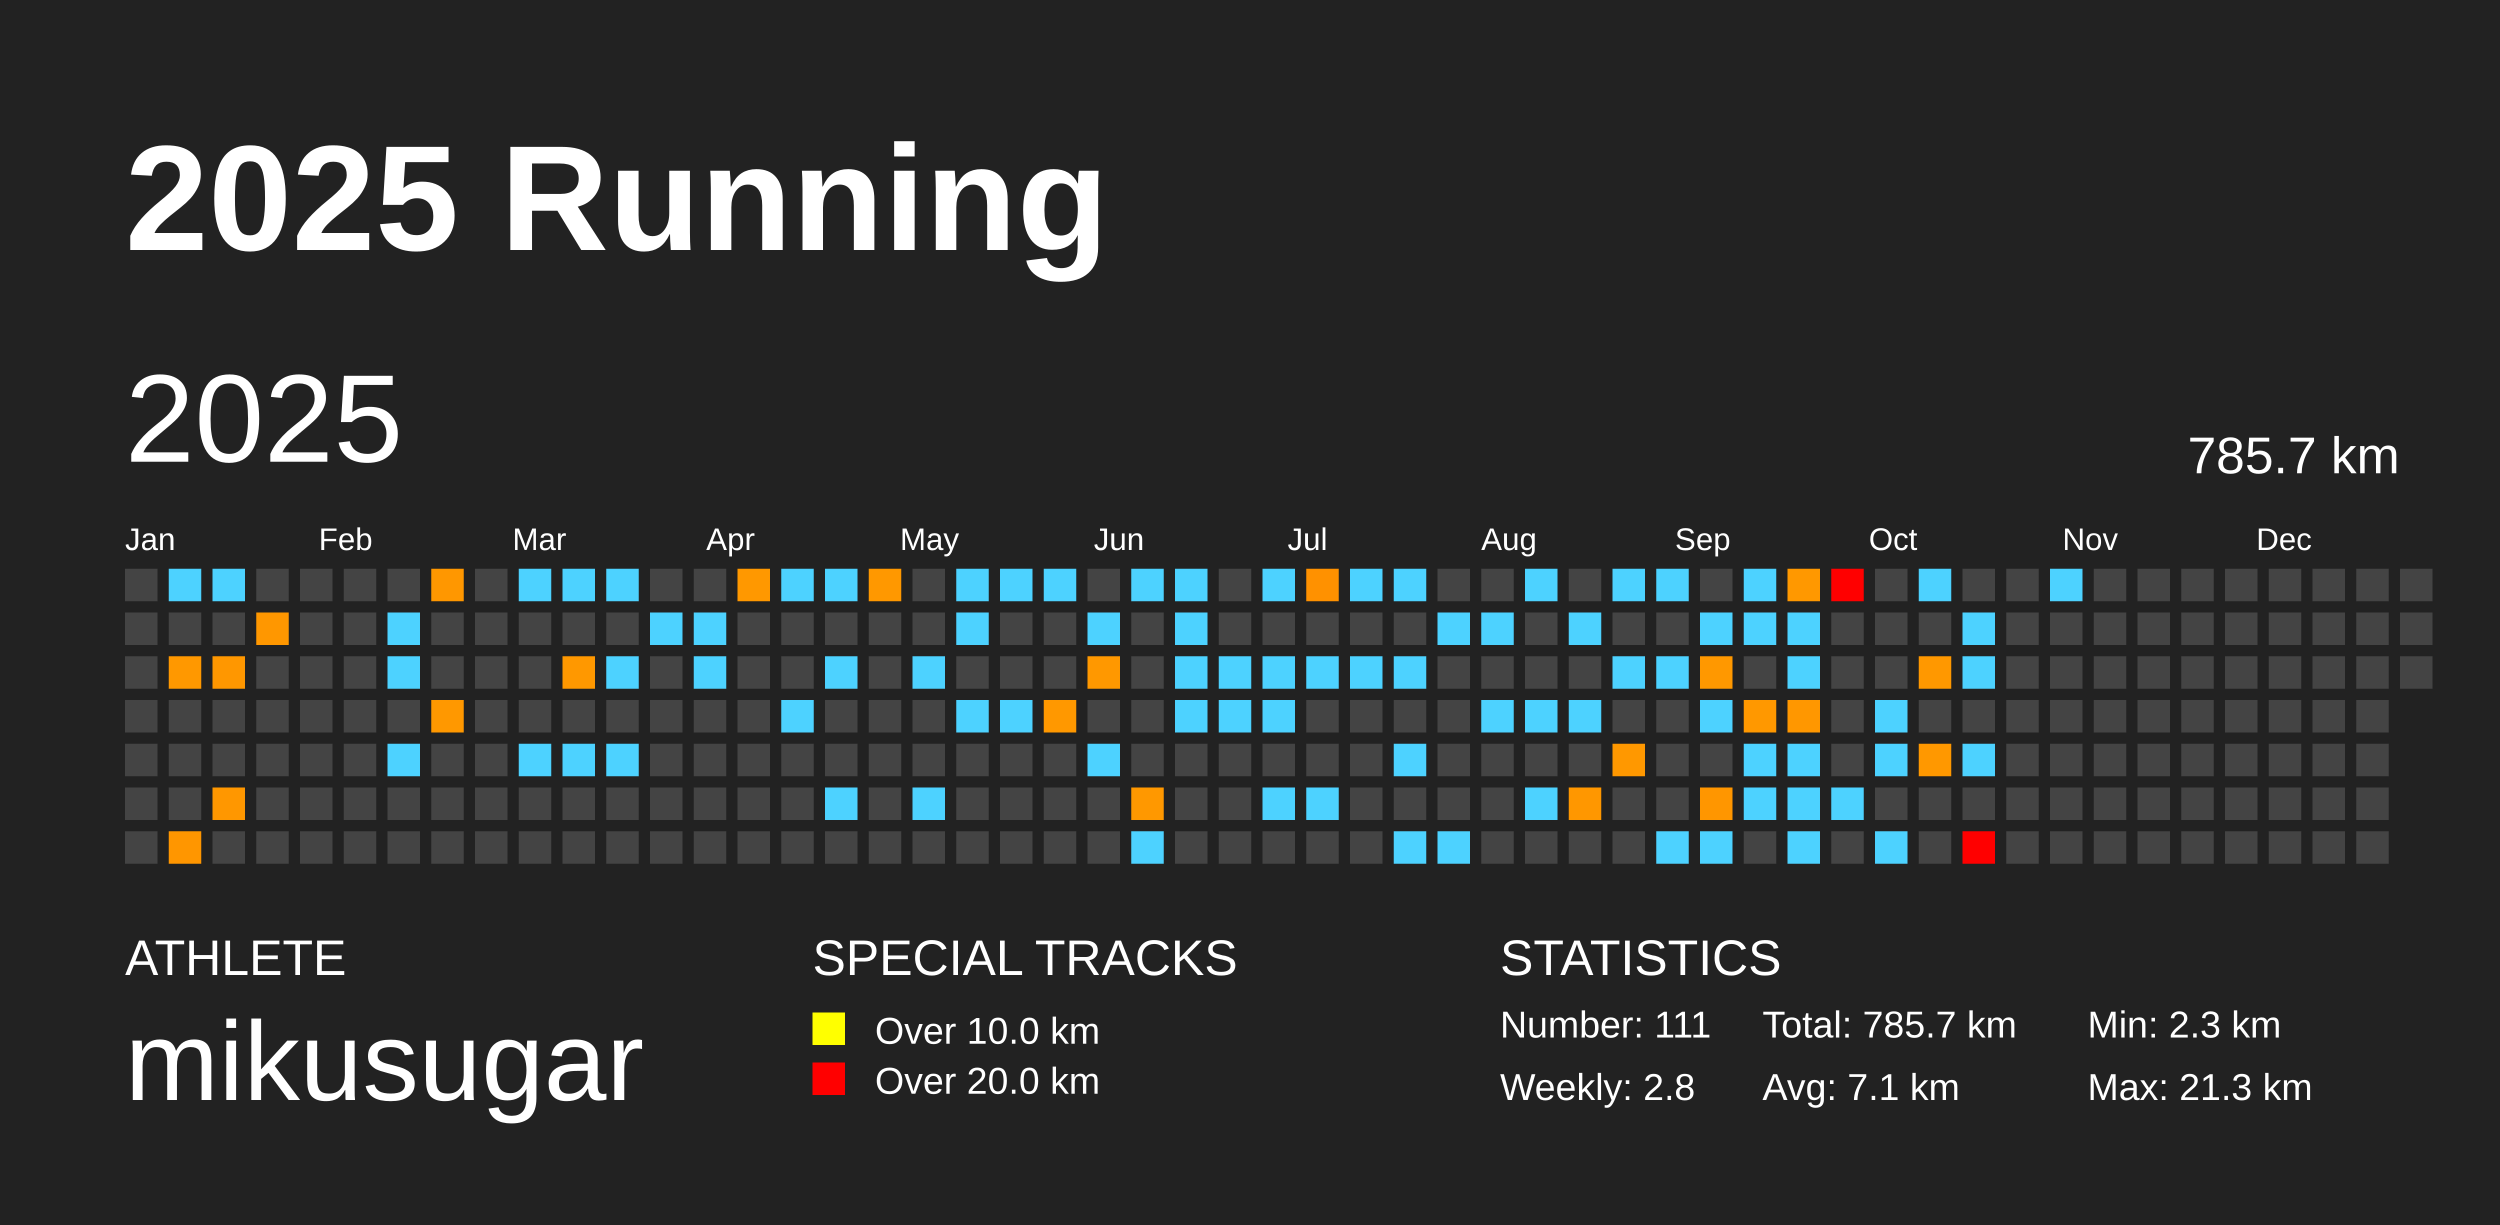
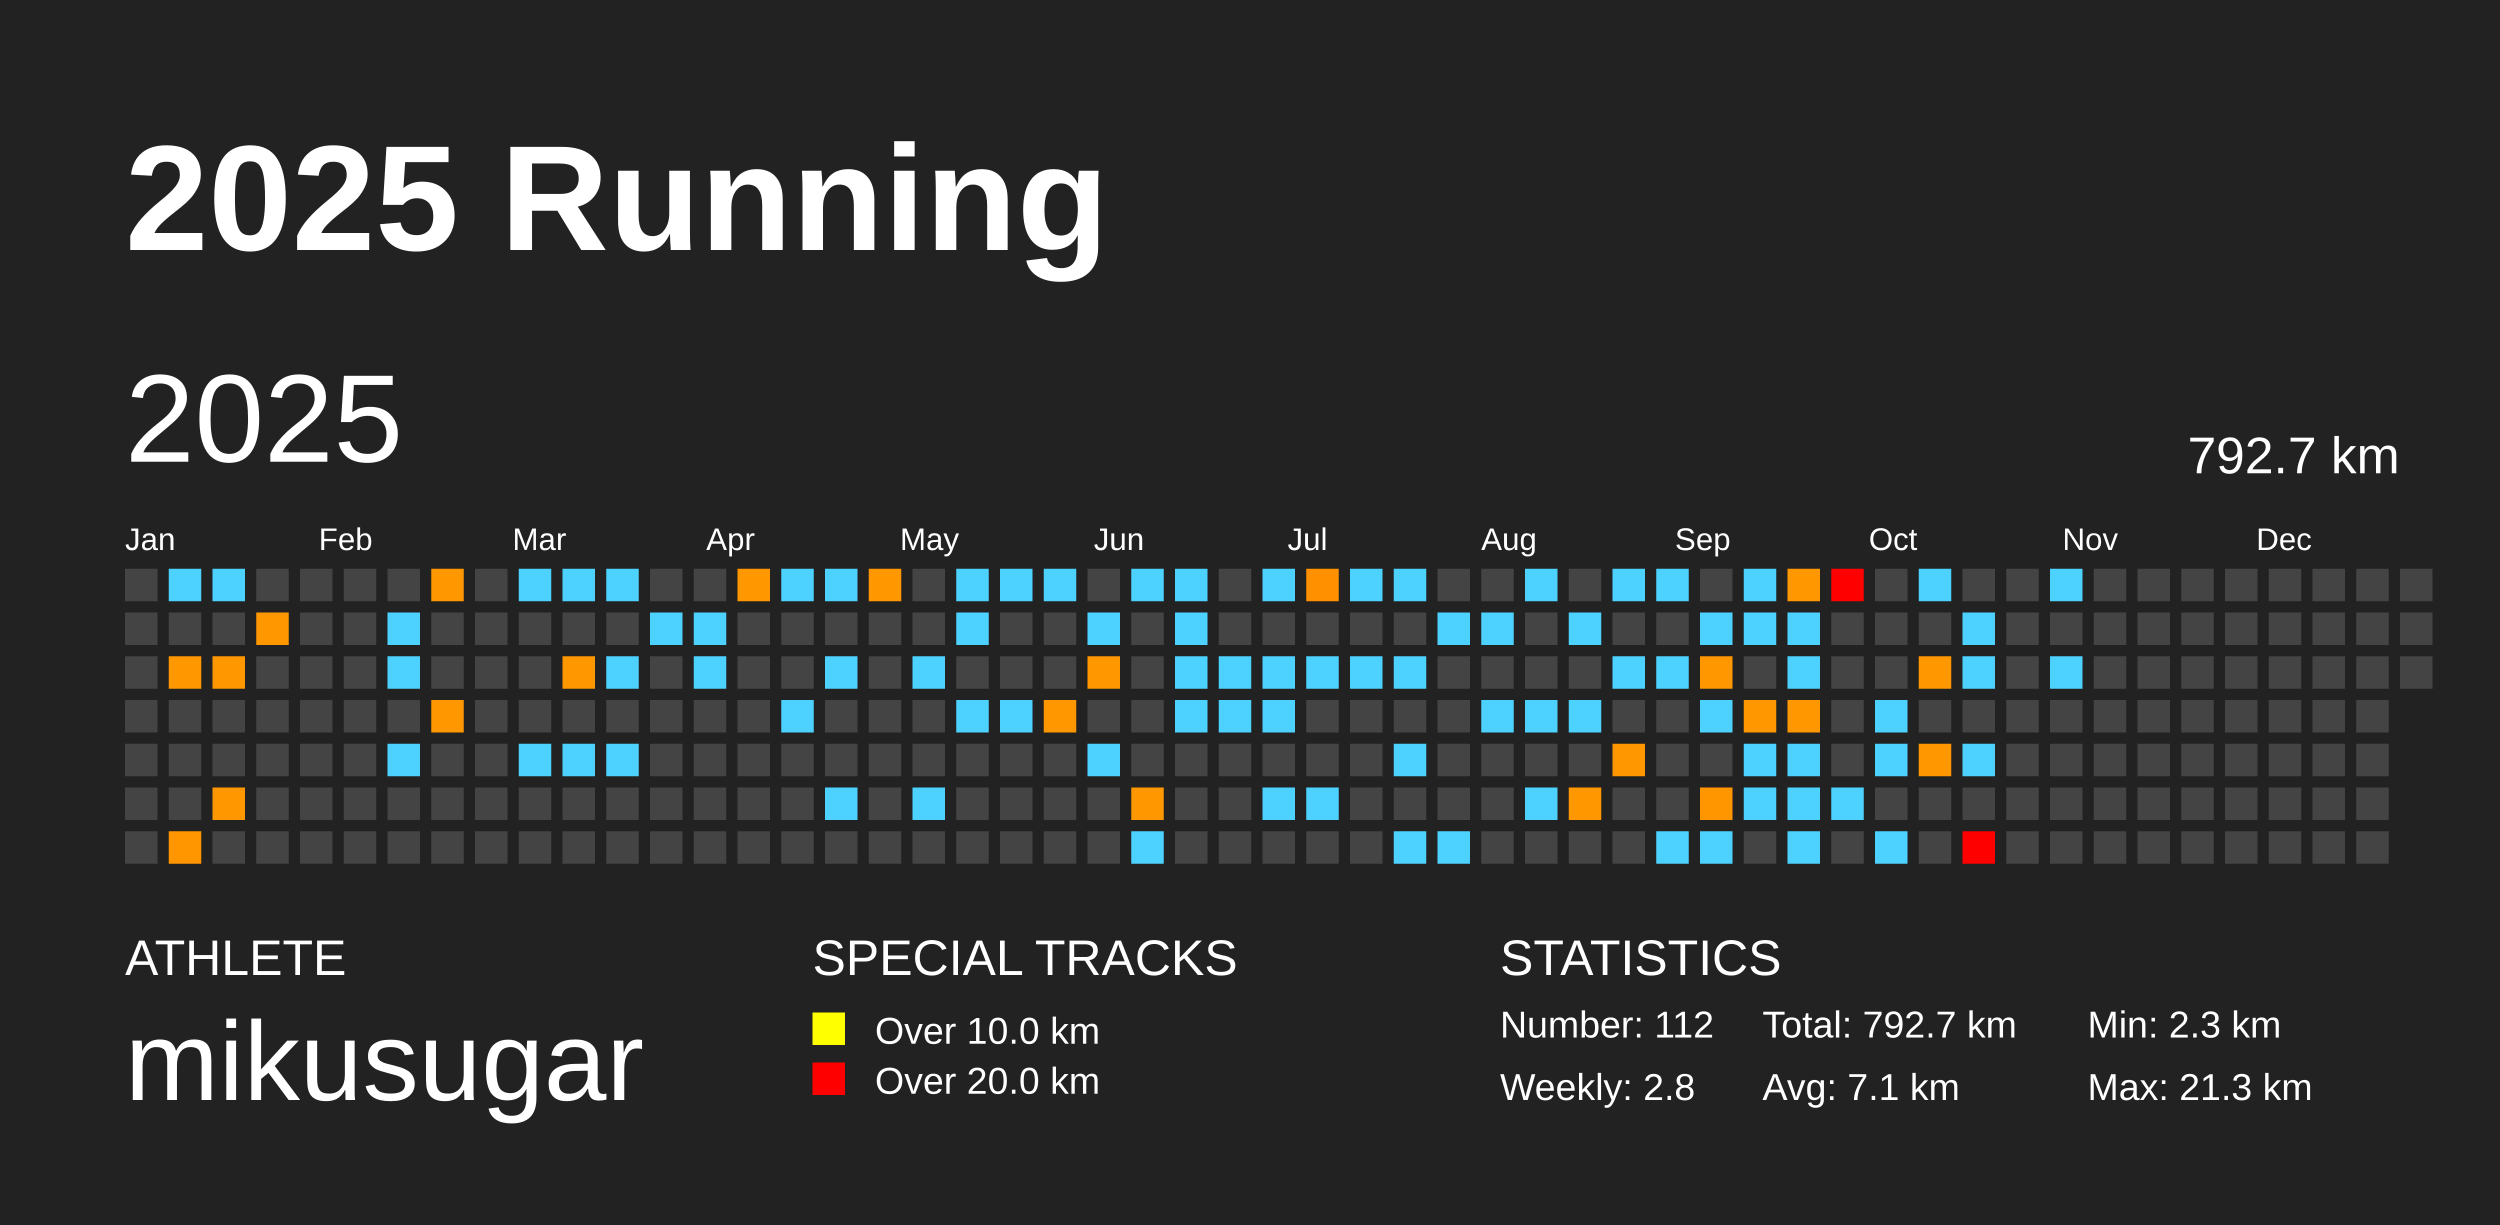
<svg xmlns="http://www.w3.org/2000/svg" baseProfile="full" height="98mm" version="1.1" viewBox="0,0,200,98" width="200mm">
  <defs />
  <rect fill="#222222" height="98" width="200" x="0" y="0" />
  <text fill="#FFFFFF" style="font-size:12px; font-family:Arial; font-weight:bold;" x="10" y="20">2025 Running</text>
  <text fill="#FFFFFF" style="font-size:4px; font-family:Arial" x="10" y="78">ATHLETE</text>
  <text fill="#FFFFFF" style="font-size:9px; font-family:Arial" x="10" y="88">mikusugar</text>
  <text fill="#FFFFFF" style="font-size:4px; font-family:Arial" x="65" y="78">SPECIAL TRACKS</text>
  <rect fill="yellow" height="2.6" width="2.6" x="65" y="81" />
  <text fill="#FFFFFF" style="font-size:3px; font-family:Arial" x="70" y="83.5">Over 10.0 km</text>
  <rect fill="red" height="2.6" width="2.6" x="65" y="85" />
  <text fill="#FFFFFF" style="font-size:3px; font-family:Arial" x="70" y="87.5">Over 20.0 km</text>
  <text fill="#FFFFFF" style="font-size:4px; font-family:Arial" x="120" y="78">STATISTICS</text>
-   <text fill="#FFFFFF" style="font-size:3px; font-family:Arial" x="120" y="83">Number: 111</text>
+   <text fill="#FFFFFF" style="font-size:3px; font-family:Arial" x="120" y="83">Number: 112</text>
  <text fill="#FFFFFF" style="font-size:3px; font-family:Arial" x="120" y="88">Weekly: 2.8</text>
-   <text fill="#FFFFFF" style="font-size:3px; font-family:Arial" x="141" y="83">Total: 785.7 km</text>
+   <text fill="#FFFFFF" style="font-size:3px; font-family:Arial" x="141" y="83">Total: 792.7 km</text>
  <text fill="#FFFFFF" style="font-size:3px; font-family:Arial" x="141" y="88">Avg: 7.1 km</text>
  <text fill="#FFFFFF" style="font-size:3px; font-family:Arial" x="167" y="83">Min: 2.3 km</text>
  <text fill="#FFFFFF" style="font-size:3px; font-family:Arial" x="167" y="88">Max: 21.3 km</text>
  <text dominant-baseline="hanging" fill="#FFFFFF" style="font-size:10.0px; font-family:Arial;" x="10" y="30">2025</text>
-   <text dominant-baseline="hanging" fill="#FFFFFF" style="font-size:4.125px; font-family:Arial;" x="175" y="35">785.7 km</text>
+   <text dominant-baseline="hanging" fill="#FFFFFF" style="font-size:4.125px; font-family:Arial;" x="175" y="35">792.7 km</text>
  <text fill="#FFFFFF" style="font-size:2.5px; font-family:Arial" x="10.0" y="44">Jan</text>
  <text fill="#FFFFFF" style="font-size:2.5px; font-family:Arial" x="25.5" y="44">Feb</text>
  <text fill="#FFFFFF" style="font-size:2.5px; font-family:Arial" x="41.0" y="44">Mar</text>
  <text fill="#FFFFFF" style="font-size:2.5px; font-family:Arial" x="56.5" y="44">Apr</text>
  <text fill="#FFFFFF" style="font-size:2.5px; font-family:Arial" x="72.0" y="44">May</text>
  <text fill="#FFFFFF" style="font-size:2.5px; font-family:Arial" x="87.5" y="44">Jun</text>
  <text fill="#FFFFFF" style="font-size:2.5px; font-family:Arial" x="103.0" y="44">Jul</text>
  <text fill="#FFFFFF" style="font-size:2.5px; font-family:Arial" x="118.5" y="44">Aug</text>
  <text fill="#FFFFFF" style="font-size:2.5px; font-family:Arial" x="134.0" y="44">Sep</text>
  <text fill="#FFFFFF" style="font-size:2.5px; font-family:Arial" x="149.5" y="44">Oct</text>
  <text fill="#FFFFFF" style="font-size:2.5px; font-family:Arial" x="165.0" y="44">Nov</text>
  <text fill="#FFFFFF" style="font-size:2.5px; font-family:Arial" x="180.5" y="44">Dec</text>
  <rect fill="#444444" height="2.6" width="2.6" x="10.0" y="45.5" />
  <rect fill="#444444" height="2.6" width="2.6" x="10.0" y="49.0" />
  <rect fill="#444444" height="2.6" width="2.6" x="10.0" y="52.5" />
  <rect fill="#444444" height="2.6" width="2.6" x="10.0" y="56.0" />
  <rect fill="#444444" height="2.6" width="2.6" x="10.0" y="59.5" />
  <rect fill="#444444" height="2.6" width="2.6" x="10.0" y="63.0" />
  <rect fill="#444444" height="2.6" width="2.6" x="10.0" y="66.5" />
  <rect fill="#4dd2ff" height="2.6" width="2.6" x="13.5" y="45.5" />
  <rect fill="#444444" height="2.6" width="2.6" x="13.5" y="49.0" />
  <rect fill="#ff9800" height="2.6" width="2.6" x="13.5" y="52.5" />
  <rect fill="#444444" height="2.6" width="2.6" x="13.5" y="56.0" />
  <rect fill="#444444" height="2.6" width="2.6" x="13.5" y="59.5" />
  <rect fill="#444444" height="2.6" width="2.6" x="13.5" y="63.0" />
  <rect fill="#ff9600" height="2.6" width="2.6" x="13.5" y="66.5" />
  <rect fill="#4dd2ff" height="2.6" width="2.6" x="17.0" y="45.5" />
  <rect fill="#444444" height="2.6" width="2.6" x="17.0" y="49.0" />
  <rect fill="#ff9700" height="2.6" width="2.6" x="17.0" y="52.5" />
  <rect fill="#444444" height="2.6" width="2.6" x="17.0" y="56.0" />
  <rect fill="#444444" height="2.6" width="2.6" x="17.0" y="59.5" />
  <rect fill="#ff9700" height="2.6" width="2.6" x="17.0" y="63.0" />
  <rect fill="#444444" height="2.6" width="2.6" x="17.0" y="66.5" />
  <rect fill="#444444" height="2.6" width="2.6" x="20.5" y="45.5" />
  <rect fill="#ff9700" height="2.6" width="2.6" x="20.5" y="49.0" />
  <rect fill="#444444" height="2.6" width="2.6" x="20.5" y="52.5" />
  <rect fill="#444444" height="2.6" width="2.6" x="20.5" y="56.0" />
  <rect fill="#444444" height="2.6" width="2.6" x="20.5" y="59.5" />
  <rect fill="#444444" height="2.6" width="2.6" x="20.5" y="63.0" />
  <rect fill="#444444" height="2.6" width="2.6" x="20.5" y="66.5" />
  <rect fill="#444444" height="2.6" width="2.6" x="24.0" y="45.5" />
  <rect fill="#444444" height="2.6" width="2.6" x="24.0" y="49.0" />
  <rect fill="#444444" height="2.6" width="2.6" x="24.0" y="52.5" />
  <rect fill="#444444" height="2.6" width="2.6" x="24.0" y="56.0" />
  <rect fill="#444444" height="2.6" width="2.6" x="24.0" y="59.5" />
  <rect fill="#444444" height="2.6" width="2.6" x="24.0" y="63.0" />
  <rect fill="#444444" height="2.6" width="2.6" x="24.0" y="66.5" />
  <rect fill="#444444" height="2.6" width="2.6" x="27.5" y="45.5" />
  <rect fill="#444444" height="2.6" width="2.6" x="27.5" y="49.0" />
  <rect fill="#444444" height="2.6" width="2.6" x="27.5" y="52.5" />
  <rect fill="#444444" height="2.6" width="2.6" x="27.5" y="56.0" />
  <rect fill="#444444" height="2.6" width="2.6" x="27.5" y="59.5" />
  <rect fill="#444444" height="2.6" width="2.6" x="27.5" y="63.0" />
  <rect fill="#444444" height="2.6" width="2.6" x="27.5" y="66.5" />
  <rect fill="#444444" height="2.6" width="2.6" x="31.0" y="45.5" />
  <rect fill="#4dd2ff" height="2.6" width="2.6" x="31.0" y="49.0" />
  <rect fill="#4dd2ff" height="2.6" width="2.6" x="31.0" y="52.5" />
  <rect fill="#444444" height="2.6" width="2.6" x="31.0" y="56.0" />
  <rect fill="#4dd2ff" height="2.6" width="2.6" x="31.0" y="59.5" />
  <rect fill="#444444" height="2.6" width="2.6" x="31.0" y="63.0" />
  <rect fill="#444444" height="2.6" width="2.6" x="31.0" y="66.5" />
  <rect fill="#ff9700" height="2.6" width="2.6" x="34.5" y="45.5" />
  <rect fill="#444444" height="2.6" width="2.6" x="34.5" y="49.0" />
  <rect fill="#444444" height="2.6" width="2.6" x="34.5" y="52.5" />
  <rect fill="#ff9800" height="2.6" width="2.6" x="34.5" y="56.0" />
  <rect fill="#444444" height="2.6" width="2.6" x="34.5" y="59.5" />
  <rect fill="#444444" height="2.6" width="2.6" x="34.5" y="63.0" />
  <rect fill="#444444" height="2.6" width="2.6" x="34.5" y="66.5" />
  <rect fill="#444444" height="2.6" width="2.6" x="38.0" y="45.5" />
  <rect fill="#444444" height="2.6" width="2.6" x="38.0" y="49.0" />
  <rect fill="#444444" height="2.6" width="2.6" x="38.0" y="52.5" />
  <rect fill="#444444" height="2.6" width="2.6" x="38.0" y="56.0" />
  <rect fill="#444444" height="2.6" width="2.6" x="38.0" y="59.5" />
  <rect fill="#444444" height="2.6" width="2.6" x="38.0" y="63.0" />
  <rect fill="#444444" height="2.6" width="2.6" x="38.0" y="66.5" />
  <rect fill="#4dd2ff" height="2.6" width="2.6" x="41.5" y="45.5" />
  <rect fill="#444444" height="2.6" width="2.6" x="41.5" y="49.0" />
  <rect fill="#444444" height="2.6" width="2.6" x="41.5" y="52.5" />
  <rect fill="#444444" height="2.6" width="2.6" x="41.5" y="56.0" />
  <rect fill="#4dd2ff" height="2.6" width="2.6" x="41.5" y="59.5" />
  <rect fill="#444444" height="2.6" width="2.6" x="41.5" y="63.0" />
  <rect fill="#444444" height="2.6" width="2.6" x="41.5" y="66.5" />
  <rect fill="#4dd2ff" height="2.6" width="2.6" x="45.0" y="45.5" />
  <rect fill="#444444" height="2.6" width="2.6" x="45.0" y="49.0" />
  <rect fill="#ff9800" height="2.6" width="2.6" x="45.0" y="52.5" />
  <rect fill="#444444" height="2.6" width="2.6" x="45.0" y="56.0" />
  <rect fill="#4dd2ff" height="2.6" width="2.6" x="45.0" y="59.5" />
  <rect fill="#444444" height="2.6" width="2.6" x="45.0" y="63.0" />
  <rect fill="#444444" height="2.6" width="2.6" x="45.0" y="66.5" />
  <rect fill="#4dd2ff" height="2.6" width="2.6" x="48.5" y="45.5" />
  <rect fill="#444444" height="2.6" width="2.6" x="48.5" y="49.0" />
  <rect fill="#4dd2ff" height="2.6" width="2.6" x="48.5" y="52.5" />
  <rect fill="#444444" height="2.6" width="2.6" x="48.5" y="56.0" />
  <rect fill="#4dd2ff" height="2.6" width="2.6" x="48.5" y="59.5" />
  <rect fill="#444444" height="2.6" width="2.6" x="48.5" y="63.0" />
  <rect fill="#444444" height="2.6" width="2.6" x="48.5" y="66.5" />
  <rect fill="#444444" height="2.6" width="2.6" x="52.0" y="45.5" />
  <rect fill="#4dd2ff" height="2.6" width="2.6" x="52.0" y="49.0" />
  <rect fill="#444444" height="2.6" width="2.6" x="52.0" y="52.5" />
  <rect fill="#444444" height="2.6" width="2.6" x="52.0" y="56.0" />
  <rect fill="#444444" height="2.6" width="2.6" x="52.0" y="59.5" />
  <rect fill="#444444" height="2.6" width="2.6" x="52.0" y="63.0" />
  <rect fill="#444444" height="2.6" width="2.6" x="52.0" y="66.5" />
  <rect fill="#444444" height="2.6" width="2.6" x="55.5" y="45.5" />
  <rect fill="#4dd2ff" height="2.6" width="2.6" x="55.5" y="49.0" />
  <rect fill="#4dd2ff" height="2.6" width="2.6" x="55.5" y="52.5" />
  <rect fill="#444444" height="2.6" width="2.6" x="55.5" y="56.0" />
  <rect fill="#444444" height="2.6" width="2.6" x="55.5" y="59.5" />
  <rect fill="#444444" height="2.6" width="2.6" x="55.5" y="63.0" />
  <rect fill="#444444" height="2.6" width="2.6" x="55.5" y="66.5" />
  <rect fill="#ff9800" height="2.6" width="2.6" x="59.0" y="45.5" />
  <rect fill="#444444" height="2.6" width="2.6" x="59.0" y="49.0" />
  <rect fill="#444444" height="2.6" width="2.6" x="59.0" y="52.5" />
  <rect fill="#444444" height="2.6" width="2.6" x="59.0" y="56.0" />
  <rect fill="#444444" height="2.6" width="2.6" x="59.0" y="59.5" />
  <rect fill="#444444" height="2.6" width="2.6" x="59.0" y="63.0" />
  <rect fill="#444444" height="2.6" width="2.6" x="59.0" y="66.5" />
  <rect fill="#4dd2ff" height="2.6" width="2.6" x="62.5" y="45.5" />
  <rect fill="#444444" height="2.6" width="2.6" x="62.5" y="49.0" />
  <rect fill="#444444" height="2.6" width="2.6" x="62.5" y="52.5" />
  <rect fill="#4dd2ff" height="2.6" width="2.6" x="62.5" y="56.0" />
  <rect fill="#444444" height="2.6" width="2.6" x="62.5" y="59.5" />
  <rect fill="#444444" height="2.6" width="2.6" x="62.5" y="63.0" />
  <rect fill="#444444" height="2.6" width="2.6" x="62.5" y="66.5" />
  <rect fill="#4dd2ff" height="2.6" width="2.6" x="66.0" y="45.5" />
  <rect fill="#444444" height="2.6" width="2.6" x="66.0" y="49.0" />
  <rect fill="#4dd2ff" height="2.6" width="2.6" x="66.0" y="52.5" />
  <rect fill="#444444" height="2.6" width="2.6" x="66.0" y="56.0" />
  <rect fill="#444444" height="2.6" width="2.6" x="66.0" y="59.5" />
  <rect fill="#4dd2ff" height="2.6" width="2.6" x="66.0" y="63.0" />
  <rect fill="#444444" height="2.6" width="2.6" x="66.0" y="66.5" />
  <rect fill="#ff9800" height="2.6" width="2.6" x="69.5" y="45.5" />
  <rect fill="#444444" height="2.6" width="2.6" x="69.5" y="49.0" />
  <rect fill="#444444" height="2.6" width="2.6" x="69.5" y="52.5" />
  <rect fill="#444444" height="2.6" width="2.6" x="69.5" y="56.0" />
  <rect fill="#444444" height="2.6" width="2.6" x="69.5" y="59.5" />
  <rect fill="#444444" height="2.6" width="2.6" x="69.5" y="63.0" />
  <rect fill="#444444" height="2.6" width="2.6" x="69.5" y="66.5" />
  <rect fill="#444444" height="2.6" width="2.6" x="73.0" y="45.5" />
  <rect fill="#444444" height="2.6" width="2.6" x="73.0" y="49.0" />
  <rect fill="#4dd2ff" height="2.6" width="2.6" x="73.0" y="52.5" />
  <rect fill="#444444" height="2.6" width="2.6" x="73.0" y="56.0" />
  <rect fill="#444444" height="2.6" width="2.6" x="73.0" y="59.5" />
  <rect fill="#4dd2ff" height="2.6" width="2.6" x="73.0" y="63.0" />
  <rect fill="#444444" height="2.6" width="2.6" x="73.0" y="66.5" />
  <rect fill="#4dd2ff" height="2.6" width="2.6" x="76.5" y="45.5" />
  <rect fill="#4dd2ff" height="2.6" width="2.6" x="76.5" y="49.0" />
  <rect fill="#444444" height="2.6" width="2.6" x="76.5" y="52.5" />
  <rect fill="#4dd2ff" height="2.6" width="2.6" x="76.5" y="56.0" />
  <rect fill="#444444" height="2.6" width="2.6" x="76.5" y="59.5" />
  <rect fill="#444444" height="2.6" width="2.6" x="76.5" y="63.0" />
  <rect fill="#444444" height="2.6" width="2.6" x="76.5" y="66.5" />
  <rect fill="#4dd2ff" height="2.6" width="2.6" x="80.0" y="45.5" />
  <rect fill="#444444" height="2.6" width="2.6" x="80.0" y="49.0" />
  <rect fill="#444444" height="2.6" width="2.6" x="80.0" y="52.5" />
  <rect fill="#4dd2ff" height="2.6" width="2.6" x="80.0" y="56.0" />
  <rect fill="#444444" height="2.6" width="2.6" x="80.0" y="59.5" />
  <rect fill="#444444" height="2.6" width="2.6" x="80.0" y="63.0" />
  <rect fill="#444444" height="2.6" width="2.6" x="80.0" y="66.5" />
  <rect fill="#4dd2ff" height="2.6" width="2.6" x="83.5" y="45.5" />
  <rect fill="#444444" height="2.6" width="2.6" x="83.5" y="49.0" />
  <rect fill="#444444" height="2.6" width="2.6" x="83.5" y="52.5" />
  <rect fill="#ff9800" height="2.6" width="2.6" x="83.5" y="56.0" />
  <rect fill="#444444" height="2.6" width="2.6" x="83.5" y="59.5" />
  <rect fill="#444444" height="2.6" width="2.6" x="83.5" y="63.0" />
  <rect fill="#444444" height="2.6" width="2.6" x="83.5" y="66.5" />
  <rect fill="#444444" height="2.6" width="2.6" x="87.0" y="45.5" />
  <rect fill="#4dd2ff" height="2.6" width="2.6" x="87.0" y="49.0" />
  <rect fill="#ff9800" height="2.6" width="2.6" x="87.0" y="52.5" />
  <rect fill="#444444" height="2.6" width="2.6" x="87.0" y="56.0" />
  <rect fill="#4dd2ff" height="2.6" width="2.6" x="87.0" y="59.5" />
  <rect fill="#444444" height="2.6" width="2.6" x="87.0" y="63.0" />
  <rect fill="#444444" height="2.6" width="2.6" x="87.0" y="66.5" />
  <rect fill="#4dd2ff" height="2.6" width="2.6" x="90.5" y="45.5" />
  <rect fill="#444444" height="2.6" width="2.6" x="90.5" y="49.0" />
  <rect fill="#444444" height="2.6" width="2.6" x="90.5" y="52.5" />
  <rect fill="#444444" height="2.6" width="2.6" x="90.5" y="56.0" />
  <rect fill="#444444" height="2.6" width="2.6" x="90.5" y="59.5" />
  <rect fill="#ff9800" height="2.6" width="2.6" x="90.5" y="63.0" />
  <rect fill="#4dd2ff" height="2.6" width="2.6" x="90.5" y="66.5" />
  <rect fill="#4dd2ff" height="2.6" width="2.6" x="94.0" y="45.5" />
  <rect fill="#4dd2ff" height="2.6" width="2.6" x="94.0" y="49.0" />
  <rect fill="#4dd2ff" height="2.6" width="2.6" x="94.0" y="52.5" />
  <rect fill="#4dd2ff" height="2.6" width="2.6" x="94.0" y="56.0" />
  <rect fill="#444444" height="2.6" width="2.6" x="94.0" y="59.5" />
  <rect fill="#444444" height="2.6" width="2.6" x="94.0" y="63.0" />
  <rect fill="#444444" height="2.6" width="2.6" x="94.0" y="66.5" />
  <rect fill="#444444" height="2.6" width="2.6" x="97.5" y="45.5" />
  <rect fill="#444444" height="2.6" width="2.6" x="97.5" y="49.0" />
  <rect fill="#4dd2ff" height="2.6" width="2.6" x="97.5" y="52.5" />
  <rect fill="#4dd2ff" height="2.6" width="2.6" x="97.5" y="56.0" />
  <rect fill="#444444" height="2.6" width="2.6" x="97.5" y="59.5" />
  <rect fill="#444444" height="2.6" width="2.6" x="97.5" y="63.0" />
  <rect fill="#444444" height="2.6" width="2.6" x="97.5" y="66.5" />
  <rect fill="#4dd2ff" height="2.6" width="2.6" x="101.0" y="45.5" />
  <rect fill="#444444" height="2.6" width="2.6" x="101.0" y="49.0" />
  <rect fill="#4dd2ff" height="2.6" width="2.6" x="101.0" y="52.5" />
  <rect fill="#4dd2ff" height="2.6" width="2.6" x="101.0" y="56.0" />
  <rect fill="#444444" height="2.6" width="2.6" x="101.0" y="59.5" />
  <rect fill="#4dd2ff" height="2.6" width="2.6" x="101.0" y="63.0" />
  <rect fill="#444444" height="2.6" width="2.6" x="101.0" y="66.5" />
  <rect fill="#ff9100" height="2.6" width="2.6" x="104.5" y="45.5" />
  <rect fill="#444444" height="2.6" width="2.6" x="104.5" y="49.0" />
  <rect fill="#4dd2ff" height="2.6" width="2.6" x="104.5" y="52.5" />
  <rect fill="#444444" height="2.6" width="2.6" x="104.5" y="56.0" />
  <rect fill="#444444" height="2.6" width="2.6" x="104.5" y="59.5" />
  <rect fill="#4dd2ff" height="2.6" width="2.6" x="104.5" y="63.0" />
  <rect fill="#444444" height="2.6" width="2.6" x="104.5" y="66.5" />
  <rect fill="#4dd2ff" height="2.6" width="2.6" x="108.0" y="45.5" />
  <rect fill="#444444" height="2.6" width="2.6" x="108.0" y="49.0" />
  <rect fill="#4dd2ff" height="2.6" width="2.6" x="108.0" y="52.5" />
  <rect fill="#444444" height="2.6" width="2.6" x="108.0" y="56.0" />
  <rect fill="#444444" height="2.6" width="2.6" x="108.0" y="59.5" />
  <rect fill="#444444" height="2.6" width="2.6" x="108.0" y="63.0" />
  <rect fill="#444444" height="2.6" width="2.6" x="108.0" y="66.5" />
  <rect fill="#4dd2ff" height="2.6" width="2.6" x="111.5" y="45.5" />
  <rect fill="#444444" height="2.6" width="2.6" x="111.5" y="49.0" />
  <rect fill="#4dd2ff" height="2.6" width="2.6" x="111.5" y="52.5" />
  <rect fill="#444444" height="2.6" width="2.6" x="111.5" y="56.0" />
  <rect fill="#4dd2ff" height="2.6" width="2.6" x="111.5" y="59.5" />
  <rect fill="#444444" height="2.6" width="2.6" x="111.5" y="63.0" />
  <rect fill="#4dd2ff" height="2.6" width="2.6" x="111.5" y="66.5" />
  <rect fill="#444444" height="2.6" width="2.6" x="115.0" y="45.5" />
  <rect fill="#4dd2ff" height="2.6" width="2.6" x="115.0" y="49.0" />
  <rect fill="#444444" height="2.6" width="2.6" x="115.0" y="52.5" />
  <rect fill="#444444" height="2.6" width="2.6" x="115.0" y="56.0" />
  <rect fill="#444444" height="2.6" width="2.6" x="115.0" y="59.5" />
  <rect fill="#444444" height="2.6" width="2.6" x="115.0" y="63.0" />
  <rect fill="#4dd2ff" height="2.6" width="2.6" x="115.0" y="66.5" />
  <rect fill="#444444" height="2.6" width="2.6" x="118.5" y="45.5" />
  <rect fill="#4dd2ff" height="2.6" width="2.6" x="118.5" y="49.0" />
  <rect fill="#444444" height="2.6" width="2.6" x="118.5" y="52.5" />
  <rect fill="#4dd2ff" height="2.6" width="2.6" x="118.5" y="56.0" />
  <rect fill="#444444" height="2.6" width="2.6" x="118.5" y="59.5" />
  <rect fill="#444444" height="2.6" width="2.6" x="118.5" y="63.0" />
  <rect fill="#444444" height="2.6" width="2.6" x="118.5" y="66.5" />
  <rect fill="#4dd2ff" height="2.6" width="2.6" x="122.0" y="45.5" />
  <rect fill="#444444" height="2.6" width="2.6" x="122.0" y="49.0" />
  <rect fill="#444444" height="2.6" width="2.6" x="122.0" y="52.5" />
  <rect fill="#4dd2ff" height="2.6" width="2.6" x="122.0" y="56.0" />
  <rect fill="#444444" height="2.6" width="2.6" x="122.0" y="59.5" />
  <rect fill="#4dd2ff" height="2.6" width="2.6" x="122.0" y="63.0" />
  <rect fill="#444444" height="2.6" width="2.6" x="122.0" y="66.5" />
  <rect fill="#444444" height="2.6" width="2.6" x="125.5" y="45.5" />
  <rect fill="#4dd2ff" height="2.6" width="2.6" x="125.5" y="49.0" />
  <rect fill="#444444" height="2.6" width="2.6" x="125.5" y="52.5" />
  <rect fill="#4dd2ff" height="2.6" width="2.6" x="125.5" y="56.0" />
  <rect fill="#444444" height="2.6" width="2.6" x="125.5" y="59.5" />
  <rect fill="#ff9700" height="2.6" width="2.6" x="125.5" y="63.0" />
  <rect fill="#444444" height="2.6" width="2.6" x="125.5" y="66.5" />
  <rect fill="#4dd2ff" height="2.6" width="2.6" x="129.0" y="45.5" />
  <rect fill="#444444" height="2.6" width="2.6" x="129.0" y="49.0" />
  <rect fill="#4dd2ff" height="2.6" width="2.6" x="129.0" y="52.5" />
  <rect fill="#444444" height="2.6" width="2.6" x="129.0" y="56.0" />
  <rect fill="#ff9800" height="2.6" width="2.6" x="129.0" y="59.5" />
  <rect fill="#444444" height="2.6" width="2.6" x="129.0" y="63.0" />
  <rect fill="#444444" height="2.6" width="2.6" x="129.0" y="66.5" />
  <rect fill="#4dd2ff" height="2.6" width="2.6" x="132.5" y="45.5" />
  <rect fill="#444444" height="2.6" width="2.6" x="132.5" y="49.0" />
  <rect fill="#4dd2ff" height="2.6" width="2.6" x="132.5" y="52.5" />
  <rect fill="#444444" height="2.6" width="2.6" x="132.5" y="56.0" />
  <rect fill="#444444" height="2.6" width="2.6" x="132.5" y="59.5" />
  <rect fill="#444444" height="2.6" width="2.6" x="132.5" y="63.0" />
  <rect fill="#4dd2ff" height="2.6" width="2.6" x="132.5" y="66.5" />
  <rect fill="#444444" height="2.6" width="2.6" x="136.0" y="45.5" />
  <rect fill="#4dd2ff" height="2.6" width="2.6" x="136.0" y="49.0" />
  <rect fill="#ff9800" height="2.6" width="2.6" x="136.0" y="52.5" />
  <rect fill="#4dd2ff" height="2.6" width="2.6" x="136.0" y="56.0" />
  <rect fill="#444444" height="2.6" width="2.6" x="136.0" y="59.5" />
  <rect fill="#ff9600" height="2.6" width="2.6" x="136.0" y="63.0" />
  <rect fill="#4dd2ff" height="2.6" width="2.6" x="136.0" y="66.5" />
  <rect fill="#4dd2ff" height="2.6" width="2.6" x="139.5" y="45.5" />
  <rect fill="#4dd2ff" height="2.6" width="2.6" x="139.5" y="49.0" />
  <rect fill="#444444" height="2.6" width="2.6" x="139.5" y="52.5" />
  <rect fill="#ff9800" height="2.6" width="2.6" x="139.5" y="56.0" />
  <rect fill="#4dd2ff" height="2.6" width="2.6" x="139.5" y="59.5" />
  <rect fill="#4dd2ff" height="2.6" width="2.6" x="139.5" y="63.0" />
  <rect fill="#444444" height="2.6" width="2.6" x="139.5" y="66.5" />
  <rect fill="#ff9800" height="2.6" width="2.6" x="143.0" y="45.5" />
  <rect fill="#4dd2ff" height="2.6" width="2.6" x="143.0" y="49.0" />
  <rect fill="#4dd2ff" height="2.6" width="2.6" x="143.0" y="52.5" />
  <rect fill="#ff9700" height="2.6" width="2.6" x="143.0" y="56.0" />
  <rect fill="#4dd2ff" height="2.6" width="2.6" x="143.0" y="59.5" />
  <rect fill="#4dd2ff" height="2.6" width="2.6" x="143.0" y="63.0" />
  <rect fill="#4dd2ff" height="2.6" width="2.6" x="143.0" y="66.5" />
  <rect fill="red" height="2.6" width="2.6" x="146.5" y="45.5" />
  <rect fill="#444444" height="2.6" width="2.6" x="146.5" y="49.0" />
  <rect fill="#444444" height="2.6" width="2.6" x="146.5" y="52.5" />
  <rect fill="#444444" height="2.6" width="2.6" x="146.5" y="56.0" />
  <rect fill="#444444" height="2.6" width="2.6" x="146.5" y="59.5" />
  <rect fill="#4dd2ff" height="2.6" width="2.6" x="146.5" y="63.0" />
  <rect fill="#444444" height="2.6" width="2.6" x="146.5" y="66.5" />
  <rect fill="#444444" height="2.6" width="2.6" x="150.0" y="45.5" />
  <rect fill="#444444" height="2.6" width="2.6" x="150.0" y="49.0" />
  <rect fill="#444444" height="2.6" width="2.6" x="150.0" y="52.5" />
  <rect fill="#4dd2ff" height="2.6" width="2.6" x="150.0" y="56.0" />
  <rect fill="#4dd2ff" height="2.6" width="2.6" x="150.0" y="59.5" />
  <rect fill="#444444" height="2.6" width="2.6" x="150.0" y="63.0" />
  <rect fill="#4dd2ff" height="2.6" width="2.6" x="150.0" y="66.5" />
  <rect fill="#4dd2ff" height="2.6" width="2.6" x="153.5" y="45.5" />
  <rect fill="#444444" height="2.6" width="2.6" x="153.5" y="49.0" />
  <rect fill="#ff9800" height="2.6" width="2.6" x="153.5" y="52.5" />
  <rect fill="#444444" height="2.6" width="2.6" x="153.5" y="56.0" />
  <rect fill="#ff9800" height="2.6" width="2.6" x="153.5" y="59.5" />
  <rect fill="#444444" height="2.6" width="2.6" x="153.5" y="63.0" />
  <rect fill="#444444" height="2.6" width="2.6" x="153.5" y="66.5" />
  <rect fill="#444444" height="2.6" width="2.6" x="157.0" y="45.5" />
  <rect fill="#4dd2ff" height="2.6" width="2.6" x="157.0" y="49.0" />
  <rect fill="#4dd2ff" height="2.6" width="2.6" x="157.0" y="52.5" />
  <rect fill="#444444" height="2.6" width="2.6" x="157.0" y="56.0" />
  <rect fill="#4dd2ff" height="2.6" width="2.6" x="157.0" y="59.5" />
  <rect fill="#444444" height="2.6" width="2.6" x="157.0" y="63.0" />
  <rect fill="red" height="2.6" width="2.6" x="157.0" y="66.5" />
  <rect fill="#444444" height="2.6" width="2.6" x="160.5" y="45.5" />
  <rect fill="#444444" height="2.6" width="2.6" x="160.5" y="49.0" />
  <rect fill="#444444" height="2.6" width="2.6" x="160.5" y="52.5" />
  <rect fill="#444444" height="2.6" width="2.6" x="160.5" y="56.0" />
  <rect fill="#444444" height="2.6" width="2.6" x="160.5" y="59.5" />
  <rect fill="#444444" height="2.6" width="2.6" x="160.5" y="63.0" />
  <rect fill="#444444" height="2.6" width="2.6" x="160.5" y="66.5" />
  <rect fill="#4dd2ff" height="2.6" width="2.6" x="164.0" y="45.5" />
  <rect fill="#444444" height="2.6" width="2.6" x="164.0" y="49.0" />
-   <rect fill="#444444" height="2.6" width="2.6" x="164.0" y="52.5" />
+   <rect fill="#4dd2ff" height="2.6" width="2.6" x="164.0" y="52.5" />
  <rect fill="#444444" height="2.6" width="2.6" x="164.0" y="56.0" />
  <rect fill="#444444" height="2.6" width="2.6" x="164.0" y="59.5" />
  <rect fill="#444444" height="2.6" width="2.6" x="164.0" y="63.0" />
  <rect fill="#444444" height="2.6" width="2.6" x="164.0" y="66.5" />
  <rect fill="#444444" height="2.6" width="2.6" x="167.5" y="45.5" />
  <rect fill="#444444" height="2.6" width="2.6" x="167.5" y="49.0" />
  <rect fill="#444444" height="2.6" width="2.6" x="167.5" y="52.5" />
  <rect fill="#444444" height="2.6" width="2.6" x="167.5" y="56.0" />
  <rect fill="#444444" height="2.6" width="2.6" x="167.5" y="59.5" />
  <rect fill="#444444" height="2.6" width="2.6" x="167.5" y="63.0" />
  <rect fill="#444444" height="2.6" width="2.6" x="167.5" y="66.5" />
  <rect fill="#444444" height="2.6" width="2.6" x="171.0" y="45.5" />
  <rect fill="#444444" height="2.6" width="2.6" x="171.0" y="49.0" />
  <rect fill="#444444" height="2.6" width="2.6" x="171.0" y="52.5" />
  <rect fill="#444444" height="2.6" width="2.6" x="171.0" y="56.0" />
  <rect fill="#444444" height="2.6" width="2.6" x="171.0" y="59.5" />
  <rect fill="#444444" height="2.6" width="2.6" x="171.0" y="63.0" />
  <rect fill="#444444" height="2.6" width="2.6" x="171.0" y="66.5" />
  <rect fill="#444444" height="2.6" width="2.6" x="174.5" y="45.5" />
  <rect fill="#444444" height="2.6" width="2.6" x="174.5" y="49.0" />
  <rect fill="#444444" height="2.6" width="2.6" x="174.5" y="52.5" />
  <rect fill="#444444" height="2.6" width="2.6" x="174.5" y="56.0" />
  <rect fill="#444444" height="2.6" width="2.6" x="174.5" y="59.5" />
  <rect fill="#444444" height="2.6" width="2.6" x="174.5" y="63.0" />
  <rect fill="#444444" height="2.6" width="2.6" x="174.5" y="66.5" />
  <rect fill="#444444" height="2.6" width="2.6" x="178.0" y="45.5" />
  <rect fill="#444444" height="2.6" width="2.6" x="178.0" y="49.0" />
  <rect fill="#444444" height="2.6" width="2.6" x="178.0" y="52.5" />
  <rect fill="#444444" height="2.6" width="2.6" x="178.0" y="56.0" />
  <rect fill="#444444" height="2.6" width="2.6" x="178.0" y="59.5" />
  <rect fill="#444444" height="2.6" width="2.6" x="178.0" y="63.0" />
  <rect fill="#444444" height="2.6" width="2.6" x="178.0" y="66.5" />
  <rect fill="#444444" height="2.6" width="2.6" x="181.5" y="45.5" />
  <rect fill="#444444" height="2.6" width="2.6" x="181.5" y="49.0" />
  <rect fill="#444444" height="2.6" width="2.6" x="181.5" y="52.5" />
  <rect fill="#444444" height="2.6" width="2.6" x="181.5" y="56.0" />
  <rect fill="#444444" height="2.6" width="2.6" x="181.5" y="59.5" />
  <rect fill="#444444" height="2.6" width="2.6" x="181.5" y="63.0" />
  <rect fill="#444444" height="2.6" width="2.6" x="181.5" y="66.5" />
  <rect fill="#444444" height="2.6" width="2.6" x="185.0" y="45.5" />
  <rect fill="#444444" height="2.6" width="2.6" x="185.0" y="49.0" />
  <rect fill="#444444" height="2.6" width="2.6" x="185.0" y="52.5" />
  <rect fill="#444444" height="2.6" width="2.6" x="185.0" y="56.0" />
  <rect fill="#444444" height="2.6" width="2.6" x="185.0" y="59.5" />
  <rect fill="#444444" height="2.6" width="2.6" x="185.0" y="63.0" />
  <rect fill="#444444" height="2.6" width="2.6" x="185.0" y="66.5" />
  <rect fill="#444444" height="2.6" width="2.6" x="188.5" y="45.5" />
  <rect fill="#444444" height="2.6" width="2.6" x="188.5" y="49.0" />
  <rect fill="#444444" height="2.6" width="2.6" x="188.5" y="52.5" />
  <rect fill="#444444" height="2.6" width="2.6" x="188.5" y="56.0" />
  <rect fill="#444444" height="2.6" width="2.6" x="188.5" y="59.5" />
  <rect fill="#444444" height="2.6" width="2.6" x="188.5" y="63.0" />
  <rect fill="#444444" height="2.6" width="2.6" x="188.5" y="66.5" />
  <rect fill="#444444" height="2.6" width="2.6" x="192.0" y="45.5" />
  <rect fill="#444444" height="2.6" width="2.6" x="192.0" y="49.0" />
  <rect fill="#444444" height="2.6" width="2.6" x="192.0" y="52.5" />
</svg>
